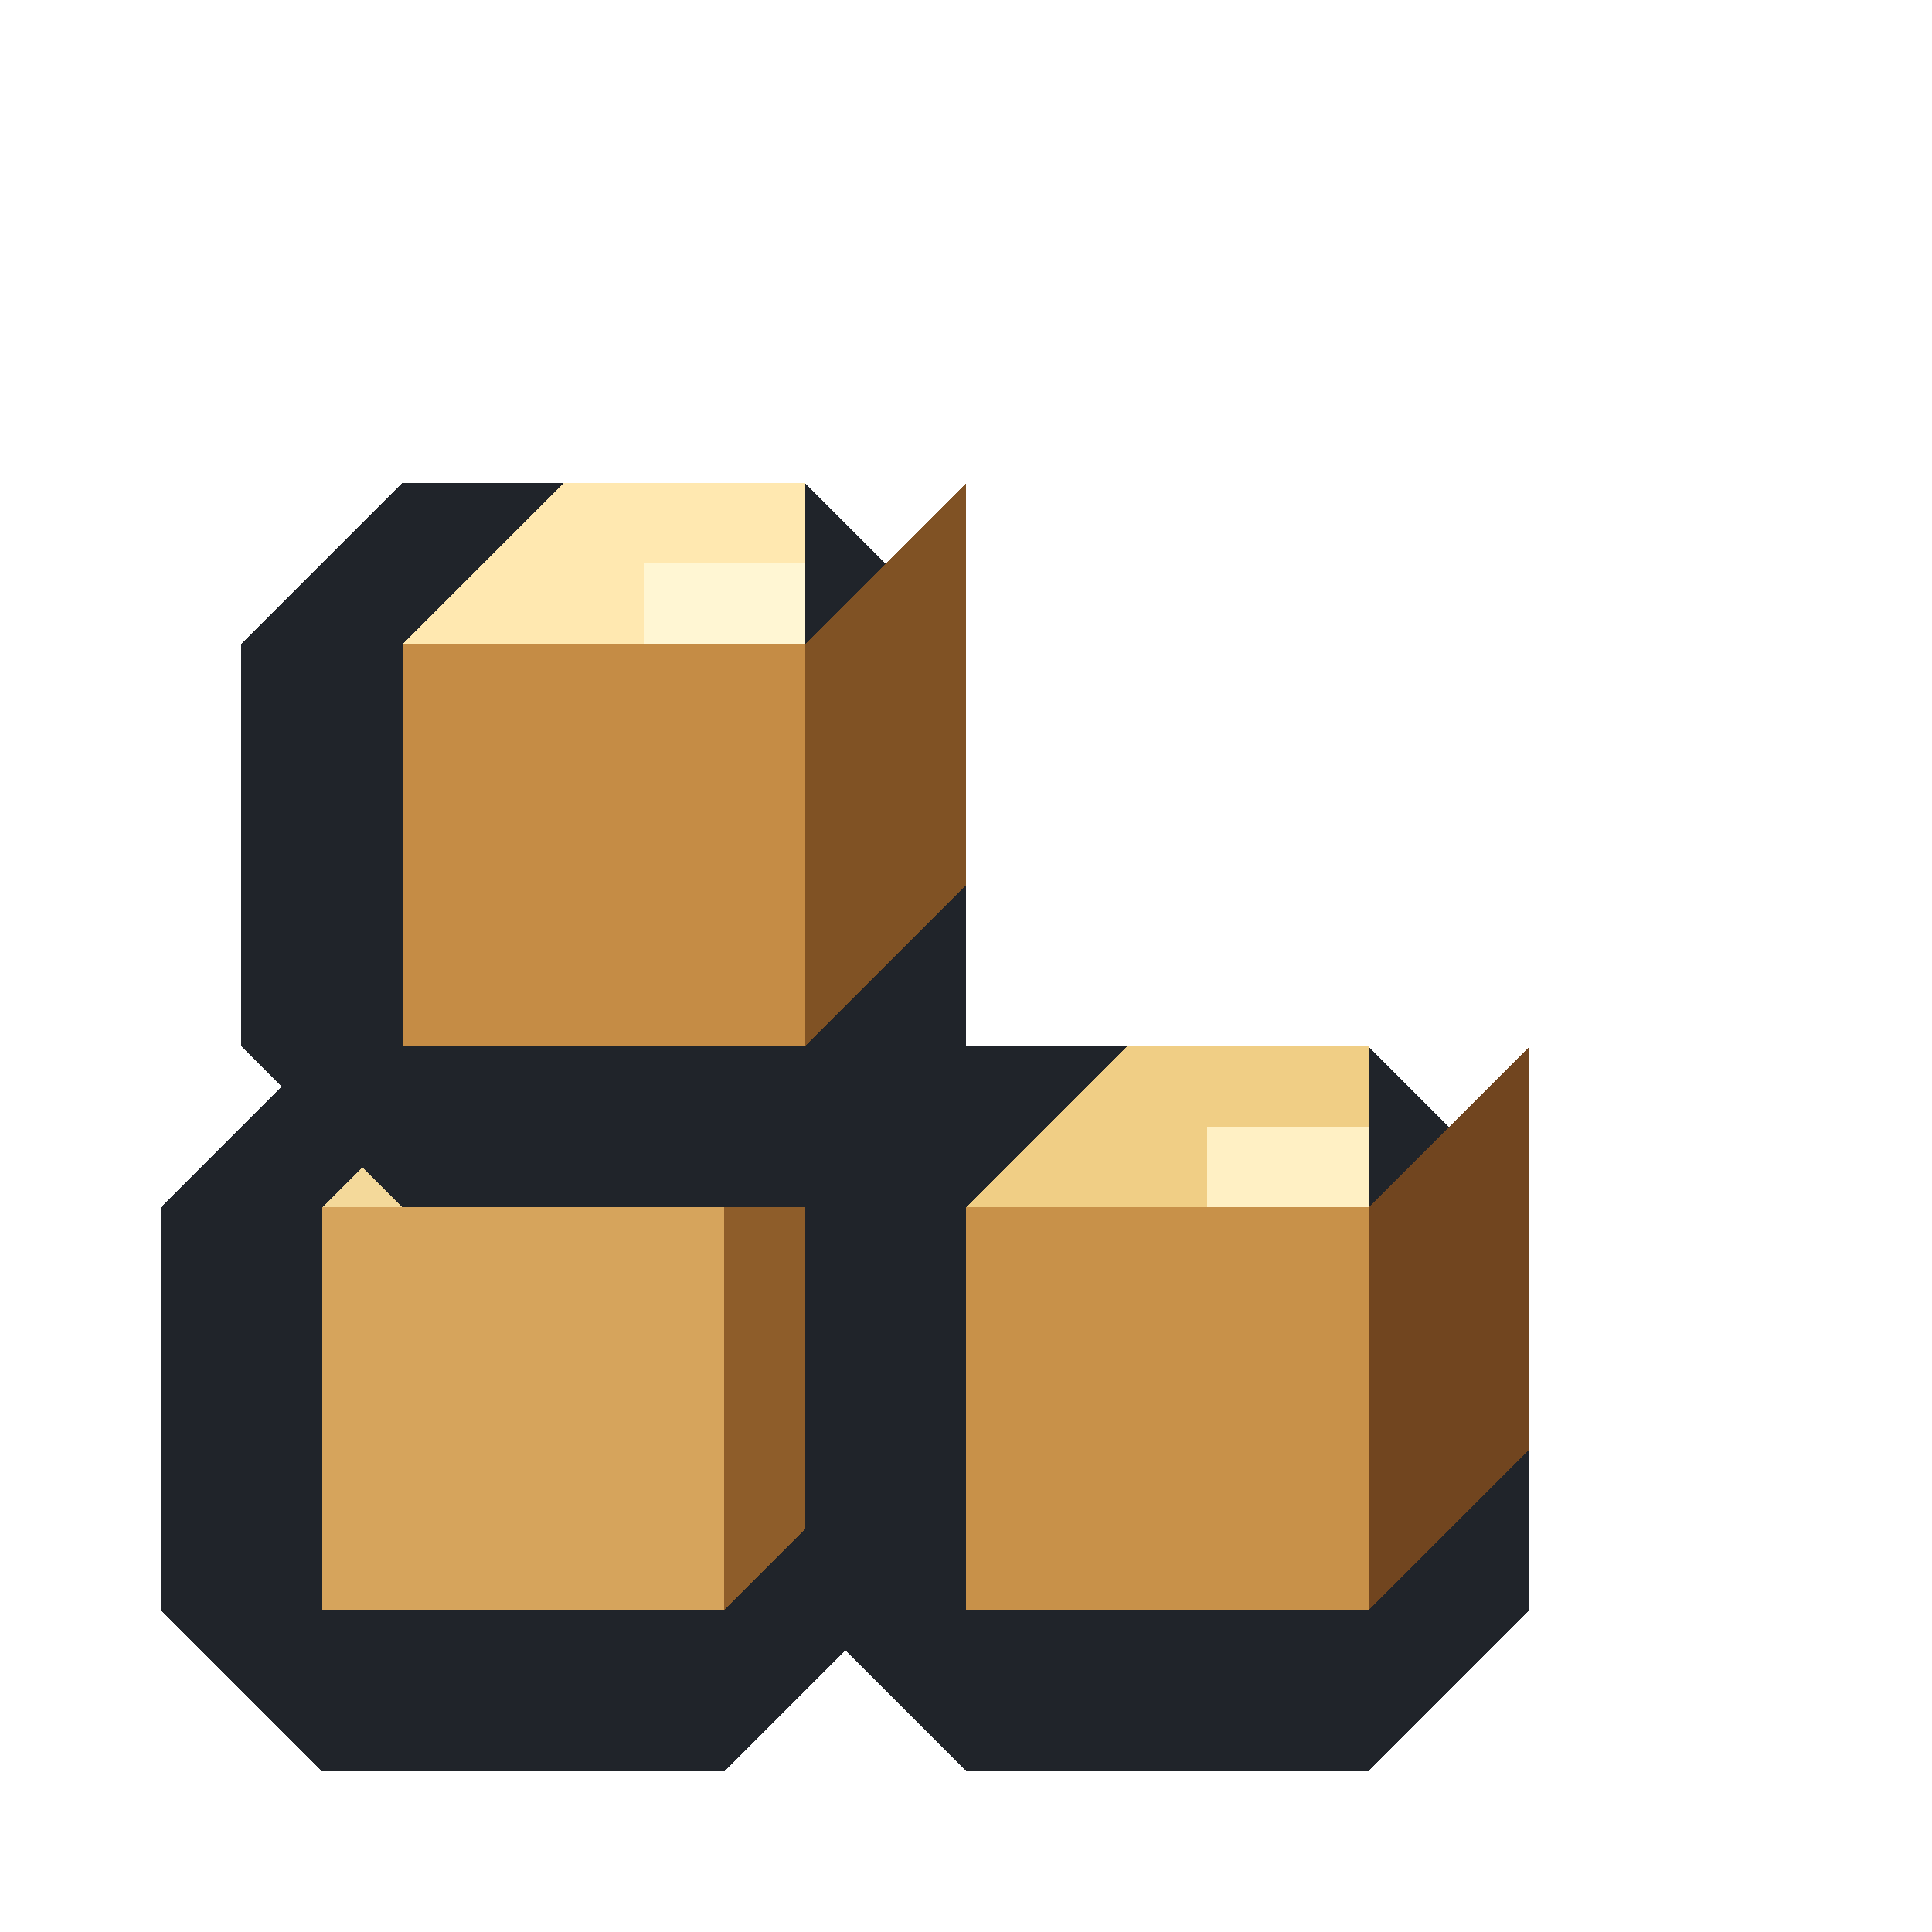
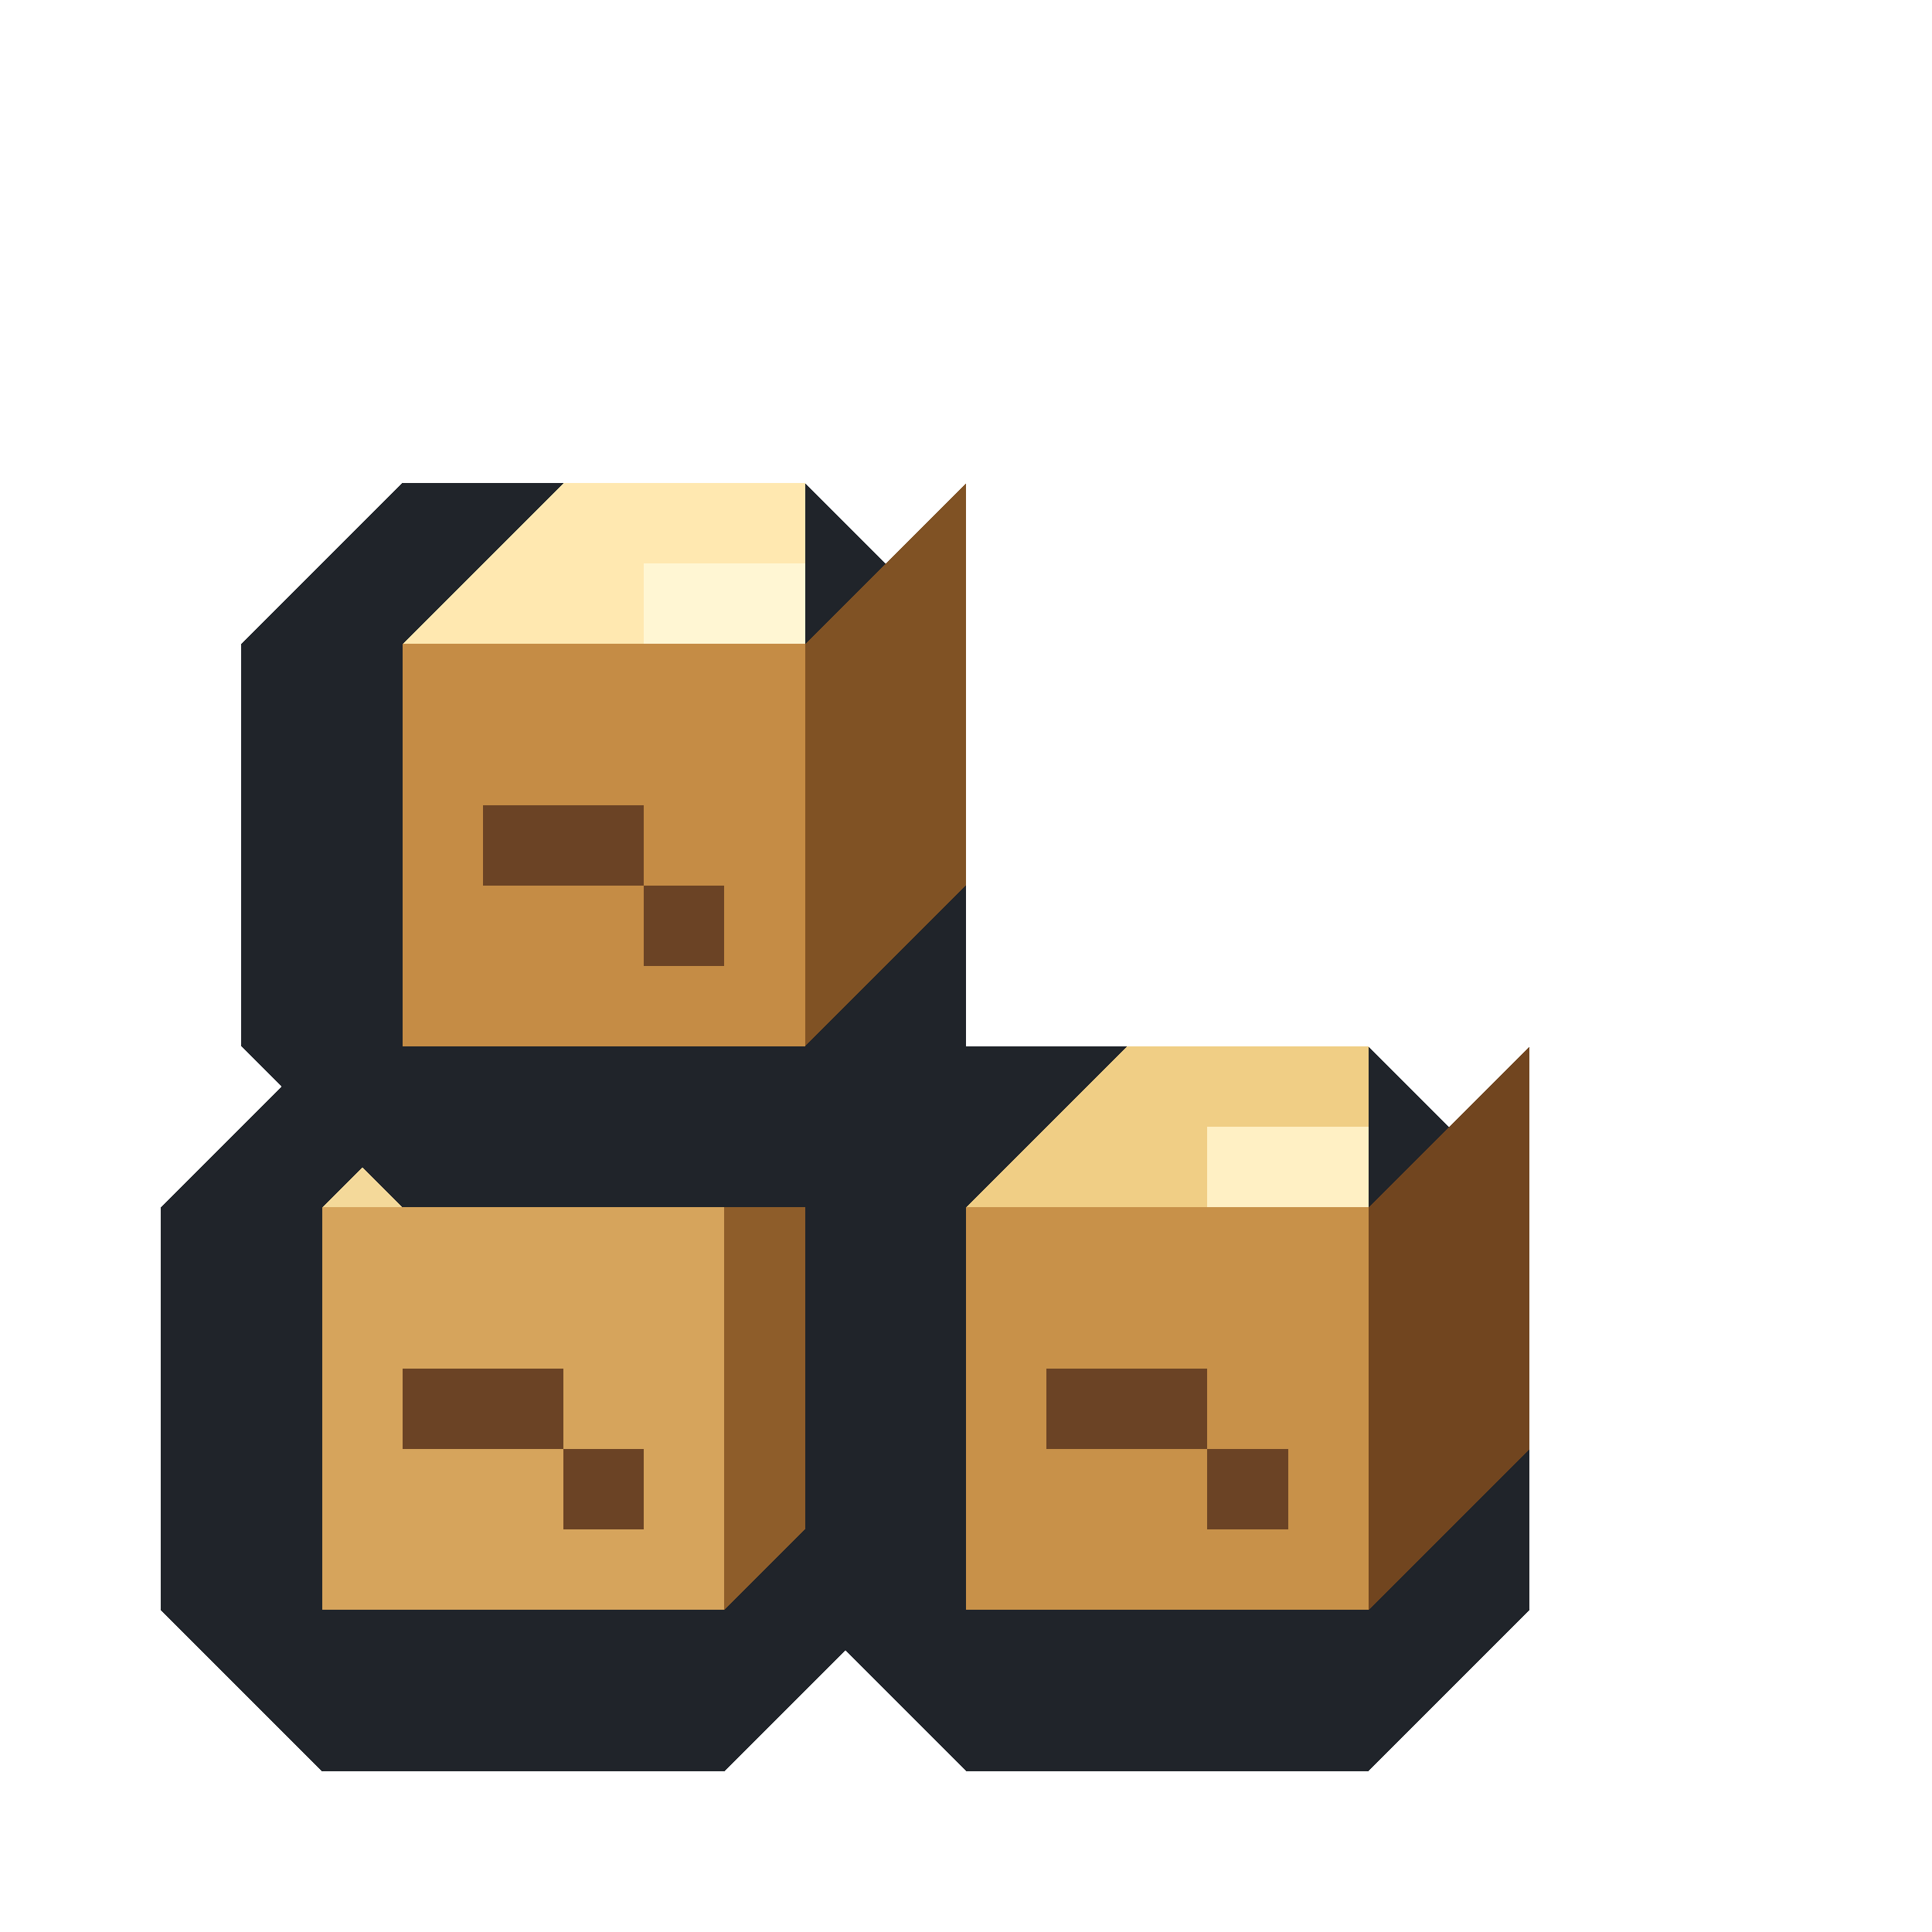
<svg xmlns="http://www.w3.org/2000/svg" viewBox="0 0 24 24" shape-rendering="crispEdges" data-m98-concept="loose-parts" data-m98-grid="24">
  <polygon fill="#20242a" points="2,15 4,13 9,13 11,15 11,20 9,22 4,22 2,20" />
  <polygon fill="#f4d99a" points="4,15 6,13 9,13 9,15" />
  <rect fill="#fff0c4" x="7" y="14" width="2" height="1" />
  <rect fill="#d6a45c" x="4" y="15" width="5" height="5" />
+   <rect fill="#6b4325" x="5" y="17" width="2" height="1" />
+   <rect fill="#6b4325" x="7" y="18" width="1" height="1" />
  <polygon fill="#8e5d2a" points="9,15 11,13 11,18 9,20" />
  <polygon fill="#20242a" points="10,15 12,13 17,13 19,15 19,20 17,22 12,22 10,20" />
  <polygon fill="#f0ce85" points="12,15 14,13 17,13 17,15" />
  <rect fill="#fff0c4" x="15" y="14" width="2" height="1" />
  <rect fill="#c89149" x="12" y="15" width="5" height="5" />
+   <rect fill="#6b4325" x="13" y="17" width="2" height="1" />
+   <rect fill="#6b4325" x="15" y="18" width="1" height="1" />
  <polygon fill="#71451f" points="17,15 19,13 19,18 17,20" />
  <polygon fill="#20242a" points="3,8 5,6 10,6 12,8 12,13 10,15 5,15 3,13" />
  <polygon fill="#ffe8b0" points="5,8 7,6 10,6 10,8" />
  <rect fill="#fff6d3" x="8" y="7" width="2" height="1" />
  <rect fill="#c58c45" x="5" y="8" width="5" height="5" />
+   <rect fill="#6b4325" x="6" y="10" width="2" height="1" />
+   <rect fill="#6b4325" x="8" y="11" width="1" height="1" />
  <polygon fill="#805224" points="10,8 12,6 12,11 10,13" />
</svg>
